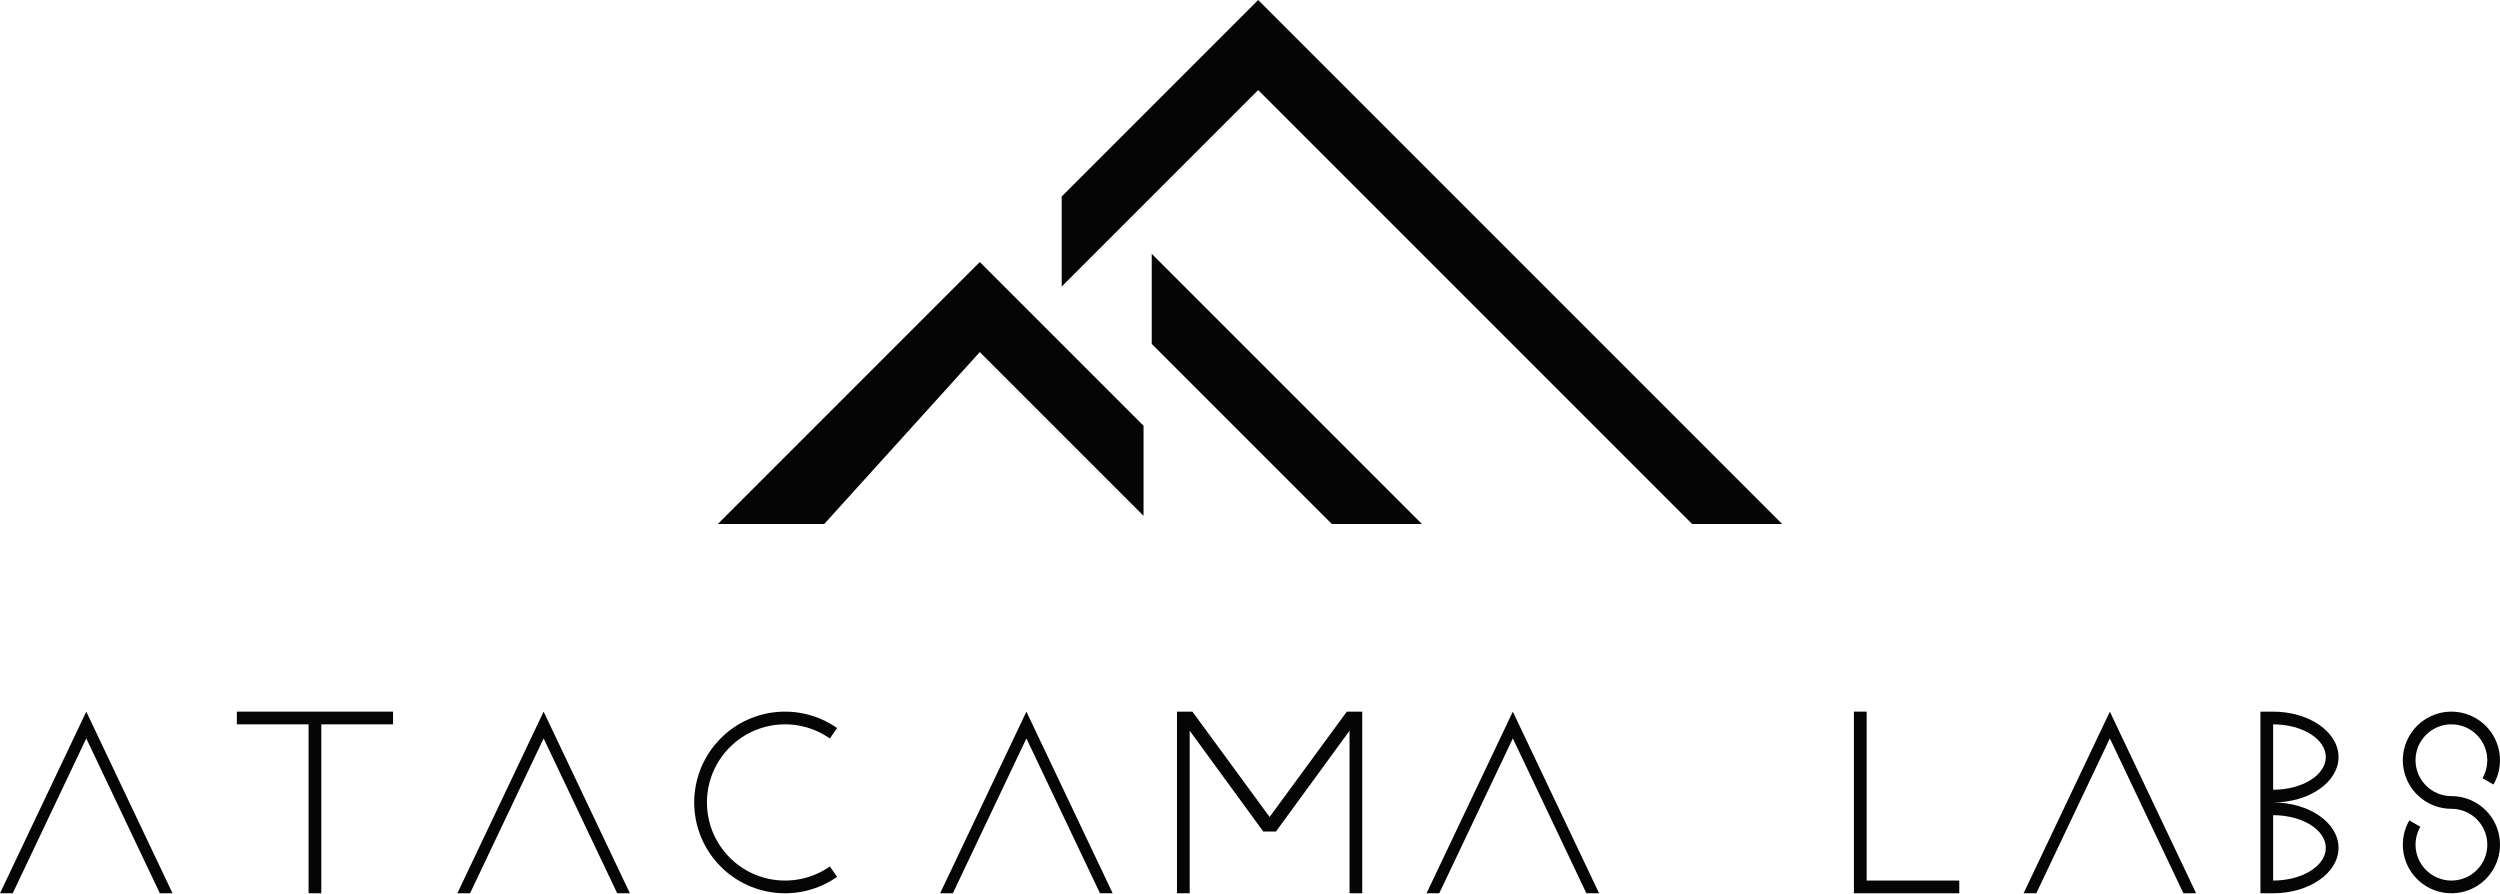
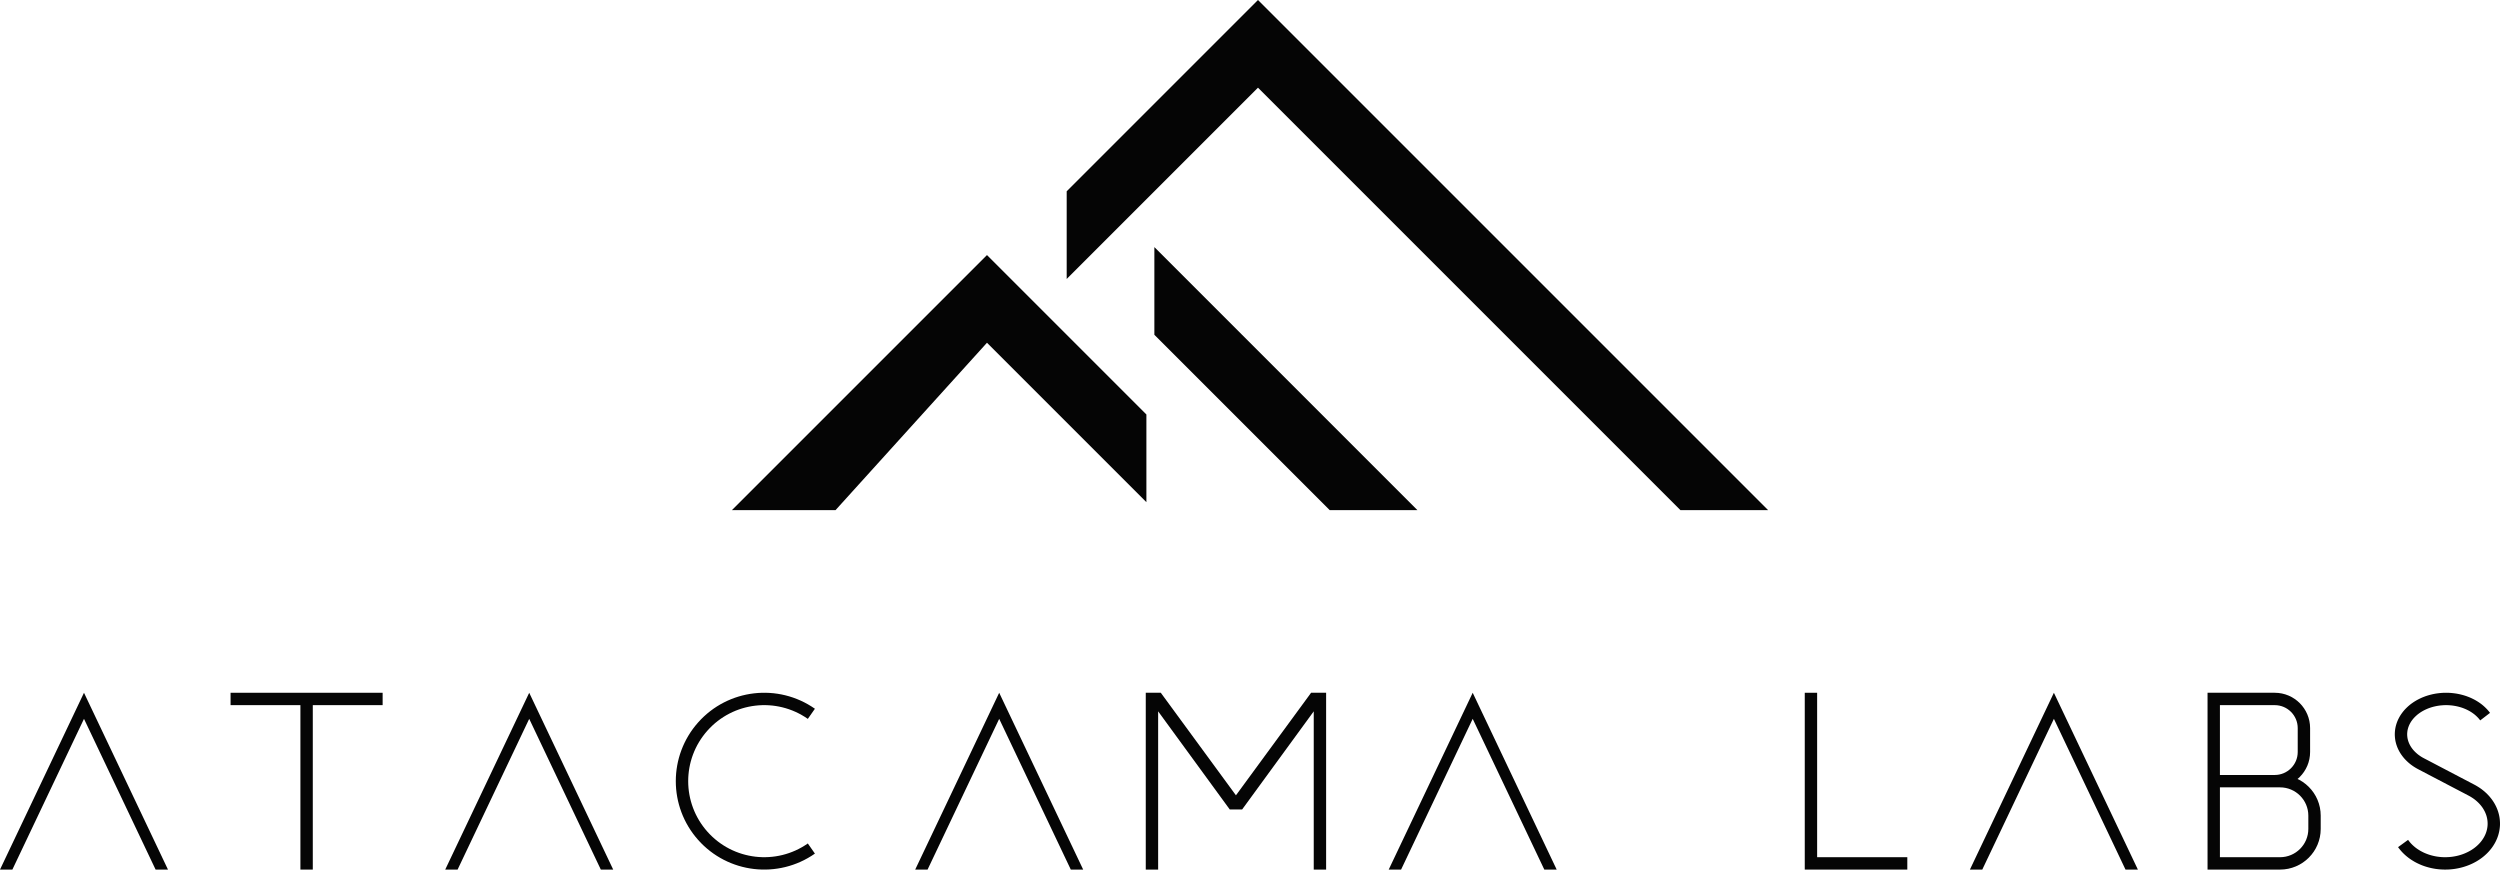
- <svg xmlns="http://www.w3.org/2000/svg" viewBox="0 0 1376.4 491.8" width="1376.4" height="491.8" role="img" aria-label="ATACAMA LABS">
-   <g fill="#050505" transform="translate(395.19 0) scale(4.50781)">
+ <svg xmlns="http://www.w3.org/2000/svg" viewBox="0 0 1413.9 491.8" width="1413.9" height="491.8" role="img" aria-label="ATACAMA LABS">
+   <g fill="#050505" transform="translate(413.94 0) scale(4.508)">
    <path d="M42 24 L66 0 L130 64 L119 64 L66 11 L42 35 Z" />
    <path d="M0 64 L32 32 L52 52 L52 63 L32 43 L13 64 Z" />
    <path d="M53 31 L86 64 L75 64 L53 42 Z" />
  </g>
  <g fill="#050505" transform="translate(0 391.8)">
    <path transform="translate(0 0)" d="M0 100 L47.5 0 L95 100 L88 100 L47.5 14.74 L7 100 Z" />
    <path transform="translate(130.4 0)" d="M0 0 L86 0 L86 7 L46.5 7 L46.5 100 L39.5 100 L39.5 7 L0 7 Z" />
    <path transform="translate(251.8 0)" d="M0 100 L47.5 0 L95 100 L88 100 L47.5 14.74 L7 100 Z" />
    <path transform="translate(382.2 0)" d="M78.68 9.04 A50 50 0 1 0 78.68 90.96 L74.67 85.23 A43 43 0 1 1 74.67 14.77 Z" />
    <path transform="translate(517.6 0)" d="M0 100 L47.5 0 L95 100 L88 100 L47.5 14.74 L7 100 Z" />
    <path transform="translate(648 0)" d="M0 0 L8.5 0 L51 58 L93.5 0 L102 0 L102 100 L95 100 L95 10.5 L54.5 66 L47.5 66 L7 10.5 L7 100 L0 100 Z" />
    <path transform="translate(785.4 0)" d="M0 100 L47.5 0 L95 100 L88 100 L47.5 14.74 L7 100 Z" />
    <path transform="translate(1020.7 0)" d="M0 0 L7 0 L7 93 L58 93 L58 100 L0 100 Z" />
    <path transform="translate(1114.1 0)" d="M0 100 L47.5 0 L95 100 L88 100 L47.5 14.74 L7 100 Z" />
-     <path transform="translate(1244.5 0)" d="M0 0 L7 0 L7 100 L0 100 Z M7 0 A36 25 0 0 1 7 50 L7 43 A29 18 0 0 0 7 7 Z M7 50 A36 25 0 0 1 7 100 L7 93 A29 18 0 0 0 7 57 Z" />
-     <path transform="translate(1322.9 0)" d="M49.91 40.13 A26.75 26.75 0 1 0 26.75 53.5 L26.75 46.5 A19.75 19.75 0 1 1 43.85 36.63 Z M26.75 46.5 A26.75 26.75 0 1 1 3.58 59.88 L9.65 63.38 A19.75 19.75 0 1 0 26.75 53.5 Z" />
+     <path transform="translate(1248.5 0)" d="M0 0 L7 0 L7 100 L0 100 Z M3 0 L38 0 A20 20 0 0 1 58 20 L58 33.5 A20 20 0 0 1 38 53.5 L3 53.5 Z M3 7 L3 46.5 L38 46.5 A13 13 0 0 0 51 33.5 L51 20 A13 13 0 0 0 38 7 Z M3 46.5 L41 46.5 A23 23 0 0 1 64 69.5 L64 77 A23 23 0 0 1 41 100 L3 100 Z M3 53.5 L3 93 L41 93 A16 16 0 0 0 57 77 L57 69.5 A16 16 0 0 0 41 53.5 Z" />
+     <path transform="translate(1351.9 0)" d="M56.36 11.37 L55.86 10.72 L55.29 10.03 L54.7 9.37 L54.07 8.72 L53.42 8.09 L52.75 7.48 L52.05 6.89 L51.33 6.32 L50.58 5.78 L49.82 5.26 L49.03 4.76 L48.22 4.28 L47.4 3.83 L46.55 3.4 L45.69 2.99 L44.82 2.61 L43.93 2.26 L43.03 1.92 L42.11 1.62 L41.18 1.34 L40.24 1.09 L39.3 0.86 L38.34 0.66 L37.38 0.48 L36.41 0.34 L35.43 0.22 L34.45 0.12 L33.47 0.05 L32.49 0.01 L31.5 0 L30.51 0.01 L29.53 0.05 L28.55 0.12 L27.57 0.22 L26.59 0.34 L25.62 0.48 L24.66 0.66 L23.7 0.86 L22.76 1.09 L21.82 1.34 L20.89 1.62 L19.97 1.92 L19.07 2.26 L18.18 2.61 L17.31 2.99 L16.45 3.4 L15.6 3.83 L14.78 4.28 L13.97 4.76 L13.18 5.26 L12.42 5.78 L11.67 6.32 L10.95 6.89 L10.25 7.48 L9.58 8.09 L8.93 8.72 L8.3 9.37 L7.71 10.03 L7.14 10.72 L6.6 11.43 L6.09 12.15 L5.61 12.88 L5.16 13.64 L4.75 14.41 L4.36 15.19 L4.01 15.98 L3.7 16.79 L3.42 17.6 L3.18 18.43 L2.97 19.26 L2.8 20.1 L2.67 20.94 L2.58 21.79 L2.52 22.65 L2.5 23.5 L2.52 24.35 L2.58 25.21 L2.67 26.06 L2.8 26.9 L2.97 27.74 L3.18 28.57 L3.42 29.4 L3.7 30.21 L4.01 31.02 L4.36 31.81 L4.75 32.59 L5.16 33.36 L5.61 34.12 L6.09 34.85 L6.6 35.57 L7.14 36.28 L7.71 36.97 L8.3 37.63 L8.93 38.28 L9.58 38.91 L10.25 39.52 L10.95 40.11 L11.67 40.68 L12.42 41.22 L13.18 41.74 L13.97 42.24 L14.78 42.72 L15.56 43.15 L15.69 43.22 L18.54 44.71 L21.39 46.21 L24.24 47.7 L27.09 49.19 L29.94 50.68 L32.79 52.18 L35.64 53.67 L38.49 55.16 L41.34 56.65 L44.18 58.14 L44.9 58.53 L45.58 58.93 L46.24 59.35 L46.89 59.78 L47.51 60.23 L48.11 60.7 L48.69 61.19 L49.25 61.69 L49.78 62.2 L50.29 62.72 L50.77 63.26 L51.23 63.81 L51.67 64.37 L52.08 64.94 L52.46 65.52 L52.81 66.11 L53.14 66.7 L53.45 67.3 L53.72 67.91 L53.97 68.52 L54.2 69.14 L54.39 69.76 L54.56 70.39 L54.7 71.02 L54.81 71.65 L54.9 72.28 L54.96 72.92 L54.99 73.55 L55 74.19 L54.98 74.83 L54.93 75.46 L54.85 76.1 L54.75 76.73 L54.62 77.36 L54.46 77.99 L54.28 78.61 L54.07 79.23 L53.83 79.85 L53.56 80.46 L53.27 81.06 L52.95 81.66 L52.6 82.25 L52.23 82.83 L51.83 83.4 L51.41 83.97 L50.96 84.52 L50.49 85.06 L49.99 85.59 L49.46 86.11 L48.92 86.61 L48.35 87.1 L47.75 87.58 L47.14 88.04 L46.5 88.48 L45.85 88.91 L45.17 89.31 L44.48 89.7 L43.76 90.07 L43.03 90.42 L42.29 90.75 L41.53 91.06 L40.75 91.35 L39.97 91.62 L39.17 91.86 L38.35 92.08 L37.53 92.28 L36.7 92.45 L35.87 92.6 L35.02 92.73 L34.17 92.83 L33.32 92.91 L32.46 92.96 L31.6 92.99 L30.74 93 L29.88 92.98 L29.02 92.94 L28.17 92.87 L27.32 92.77 L26.47 92.66 L25.63 92.52 L24.8 92.35 L23.97 92.16 L23.16 91.95 L22.35 91.72 L21.56 91.46 L20.78 91.18 L20.01 90.88 L19.26 90.56 L18.53 90.22 L17.81 89.85 L17.1 89.47 L16.42 89.07 L15.76 88.65 L15.11 88.22 L14.49 87.77 L13.89 87.3 L13.31 86.81 L12.75 86.31 L12.22 85.8 L11.71 85.28 L11.23 84.74 L10.77 84.19 L10.32 83.61 L10.02 83.19 L4.35 87.31 L4.73 87.83 L5.32 88.58 L5.94 89.33 L6.6 90.06 L7.28 90.76 L7.99 91.44 L8.73 92.11 L9.49 92.74 L10.28 93.36 L11.09 93.95 L11.93 94.51 L12.79 95.05 L13.66 95.57 L14.56 96.06 L15.48 96.52 L16.41 96.95 L17.36 97.36 L18.32 97.74 L19.3 98.09 L20.3 98.41 L21.3 98.7 L22.31 98.96 L23.34 99.2 L24.37 99.4 L25.41 99.58 L26.46 99.72 L27.51 99.84 L28.56 99.92 L29.62 99.97 L30.68 100 L31.74 99.99 L32.8 99.96 L33.86 99.89 L34.91 99.79 L35.96 99.67 L37.01 99.51 L38.04 99.32 L39.07 99.11 L40.09 98.86 L41.1 98.59 L42.1 98.28 L43.09 97.95 L44.06 97.59 L45.02 97.2 L45.97 96.78 L46.89 96.34 L47.8 95.86 L48.69 95.37 L49.56 94.84 L50.41 94.29 L51.23 93.72 L52.04 93.12 L52.82 92.49 L53.57 91.84 L54.3 91.17 L55 90.48 L55.67 89.77 L56.31 89.03 L56.92 88.28 L57.51 87.5 L58.06 86.71 L58.57 85.9 L59.06 85.08 L59.51 84.23 L59.92 83.38 L60.3 82.51 L60.64 81.63 L60.95 80.73 L61.21 79.83 L61.44 78.92 L61.63 78 L61.78 77.08 L61.89 76.15 L61.97 75.21 L62 74.28 L61.99 73.35 L61.94 72.41 L61.85 71.48 L61.73 70.55 L61.56 69.63 L61.36 68.72 L61.11 67.81 L60.83 66.91 L60.51 66.02 L60.15 65.14 L59.76 64.28 L59.33 63.43 L58.87 62.59 L58.37 61.77 L57.84 60.97 L57.28 60.18 L56.68 59.42 L56.06 58.67 L55.4 57.94 L54.72 57.24 L54.01 56.56 L53.27 55.89 L52.51 55.26 L51.72 54.64 L50.91 54.05 L50.07 53.49 L49.21 52.95 L48.34 52.43 L47.45 51.95 L44.59 50.45 L41.74 48.96 L38.89 47.47 L36.04 45.97 L33.19 44.48 L30.34 42.99 L27.49 41.5 L24.64 40 L21.79 38.51 L18.94 37.02 L18.92 37.01 L18.24 36.64 L17.63 36.28 L17.03 35.9 L16.46 35.5 L15.9 35.1 L15.36 34.68 L14.85 34.24 L14.36 33.8 L13.89 33.34 L13.44 32.88 L13.01 32.4 L12.61 31.92 L12.24 31.43 L11.88 30.93 L11.55 30.42 L11.25 29.91 L10.97 29.39 L10.71 28.87 L10.48 28.34 L10.28 27.81 L10.09 27.28 L9.94 26.74 L9.8 26.21 L9.69 25.67 L9.61 25.13 L9.55 24.58 L9.51 24.04 L9.5 23.5 L9.51 22.96 L9.55 22.42 L9.61 21.87 L9.69 21.33 L9.8 20.79 L9.94 20.26 L10.09 19.72 L10.28 19.19 L10.48 18.66 L10.71 18.13 L10.97 17.61 L11.25 17.09 L11.55 16.58 L11.88 16.07 L12.24 15.57 L12.61 15.08 L13.01 14.6 L13.44 14.12 L13.89 13.66 L14.36 13.2 L14.85 12.76 L15.36 12.32 L15.9 11.9 L16.46 11.5 L17.03 11.1 L17.63 10.72 L18.24 10.36 L18.88 10.01 L19.53 9.68 L20.19 9.37 L20.88 9.07 L21.57 8.79 L22.28 8.53 L23 8.29 L23.74 8.07 L24.48 7.87 L25.24 7.69 L26 7.53 L26.77 7.39 L27.55 7.27 L28.33 7.17 L29.12 7.1 L29.91 7.04 L30.71 7.01 L31.5 7 L32.29 7.01 L33.09 7.04 L33.88 7.1 L34.67 7.17 L35.45 7.27 L36.23 7.39 L37 7.53 L37.76 7.69 L38.52 7.87 L39.26 8.07 L40 8.29 L40.72 8.53 L41.43 8.79 L42.12 9.07 L42.81 9.37 L43.47 9.68 L44.12 10.01 L44.76 10.36 L45.37 10.72 L45.97 11.1 L46.54 11.5 L47.1 11.9 L47.64 12.32 L48.15 12.76 L48.64 13.2 L49.11 13.66 L49.56 14.12 L49.99 14.6 L50.39 15.08 L50.81 15.63 Z" />
  </g>
</svg>
